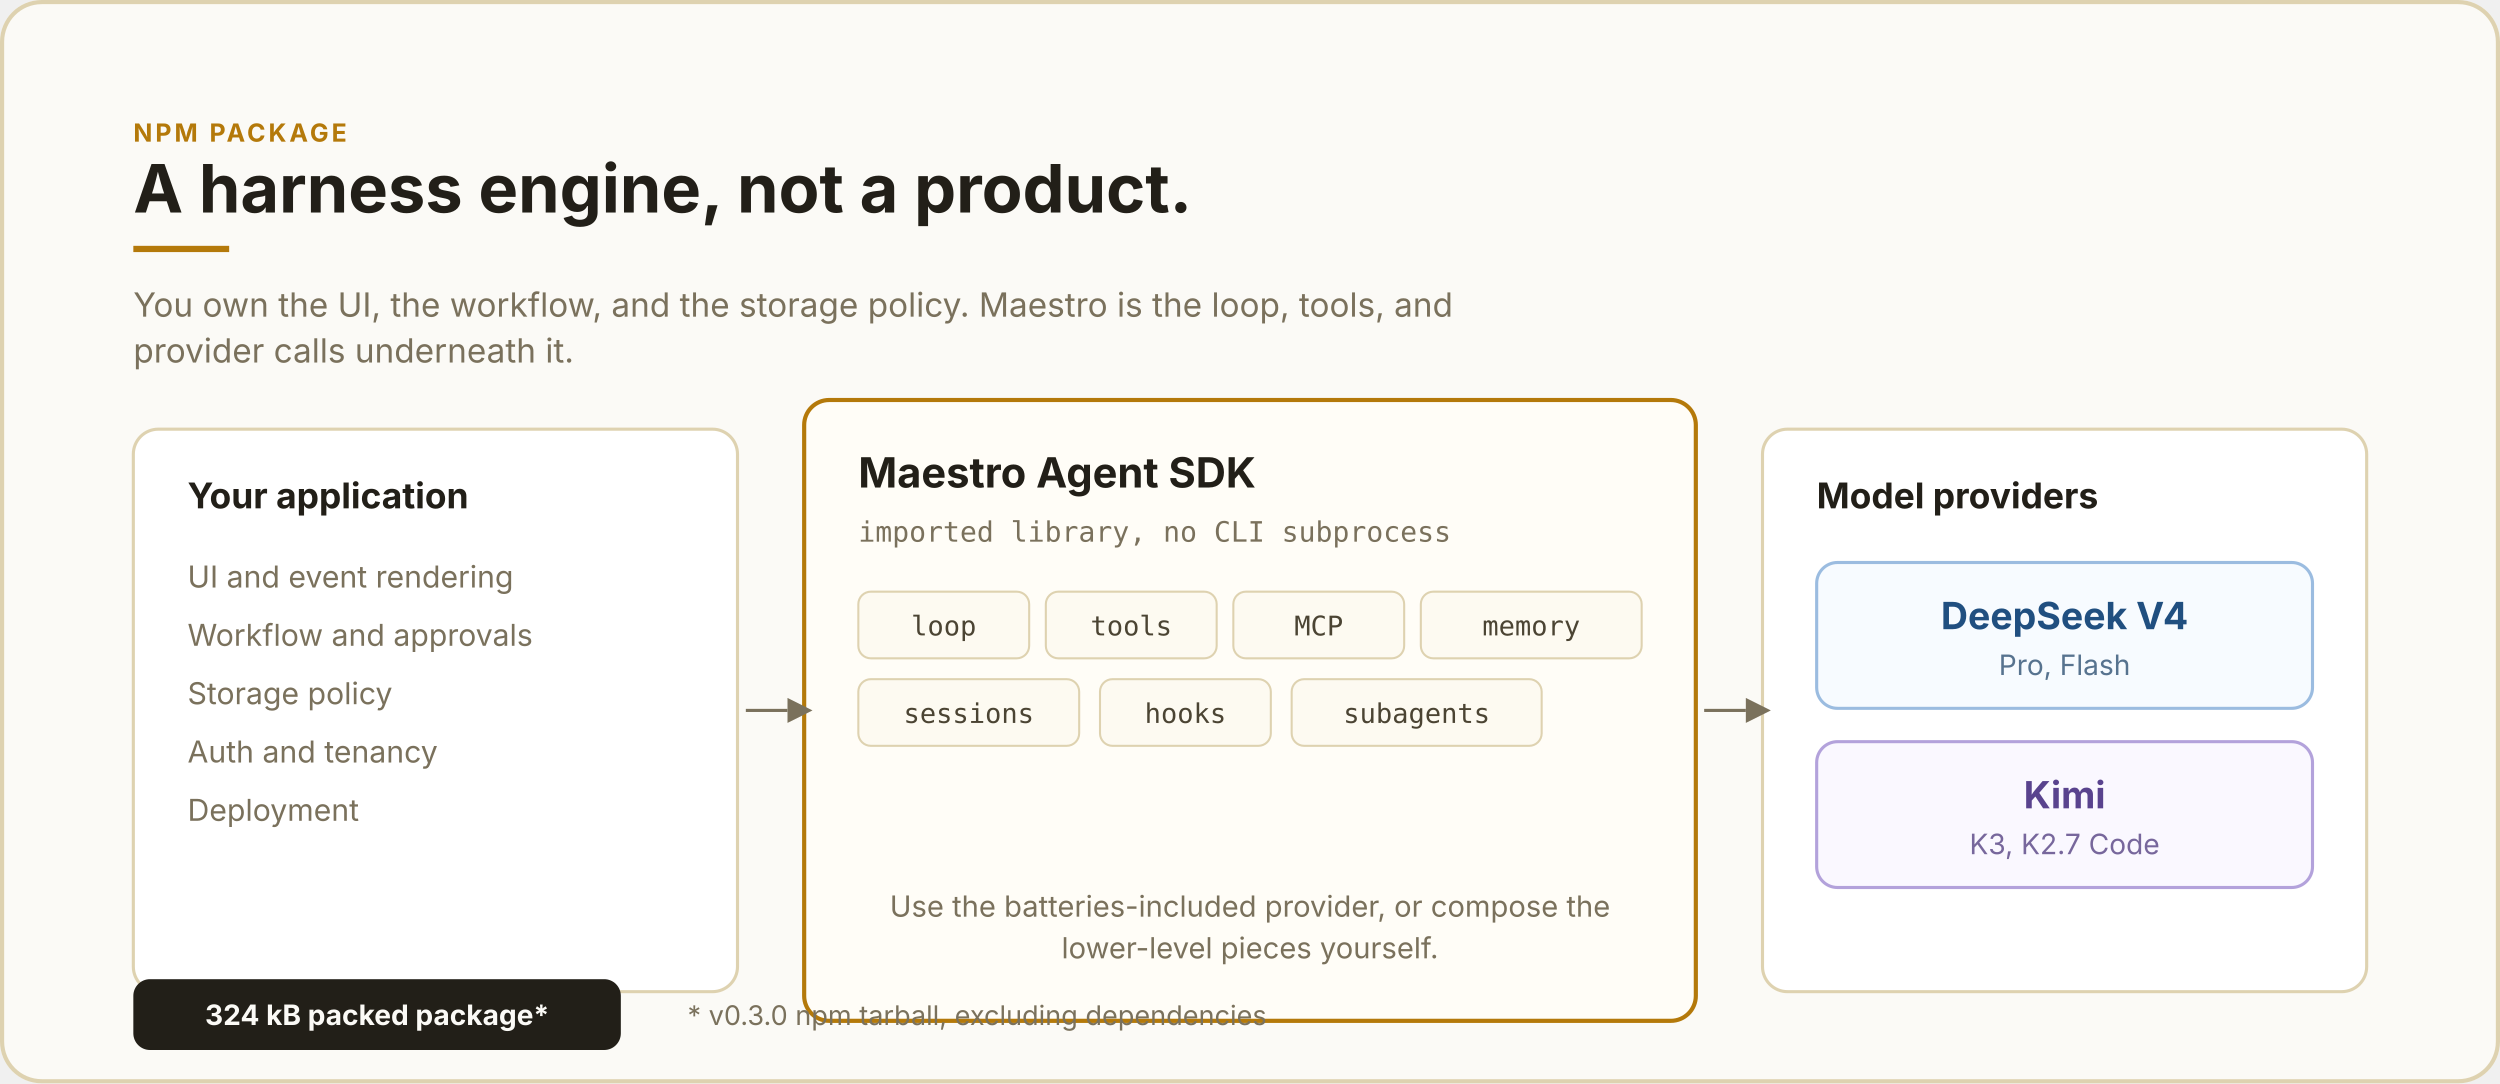
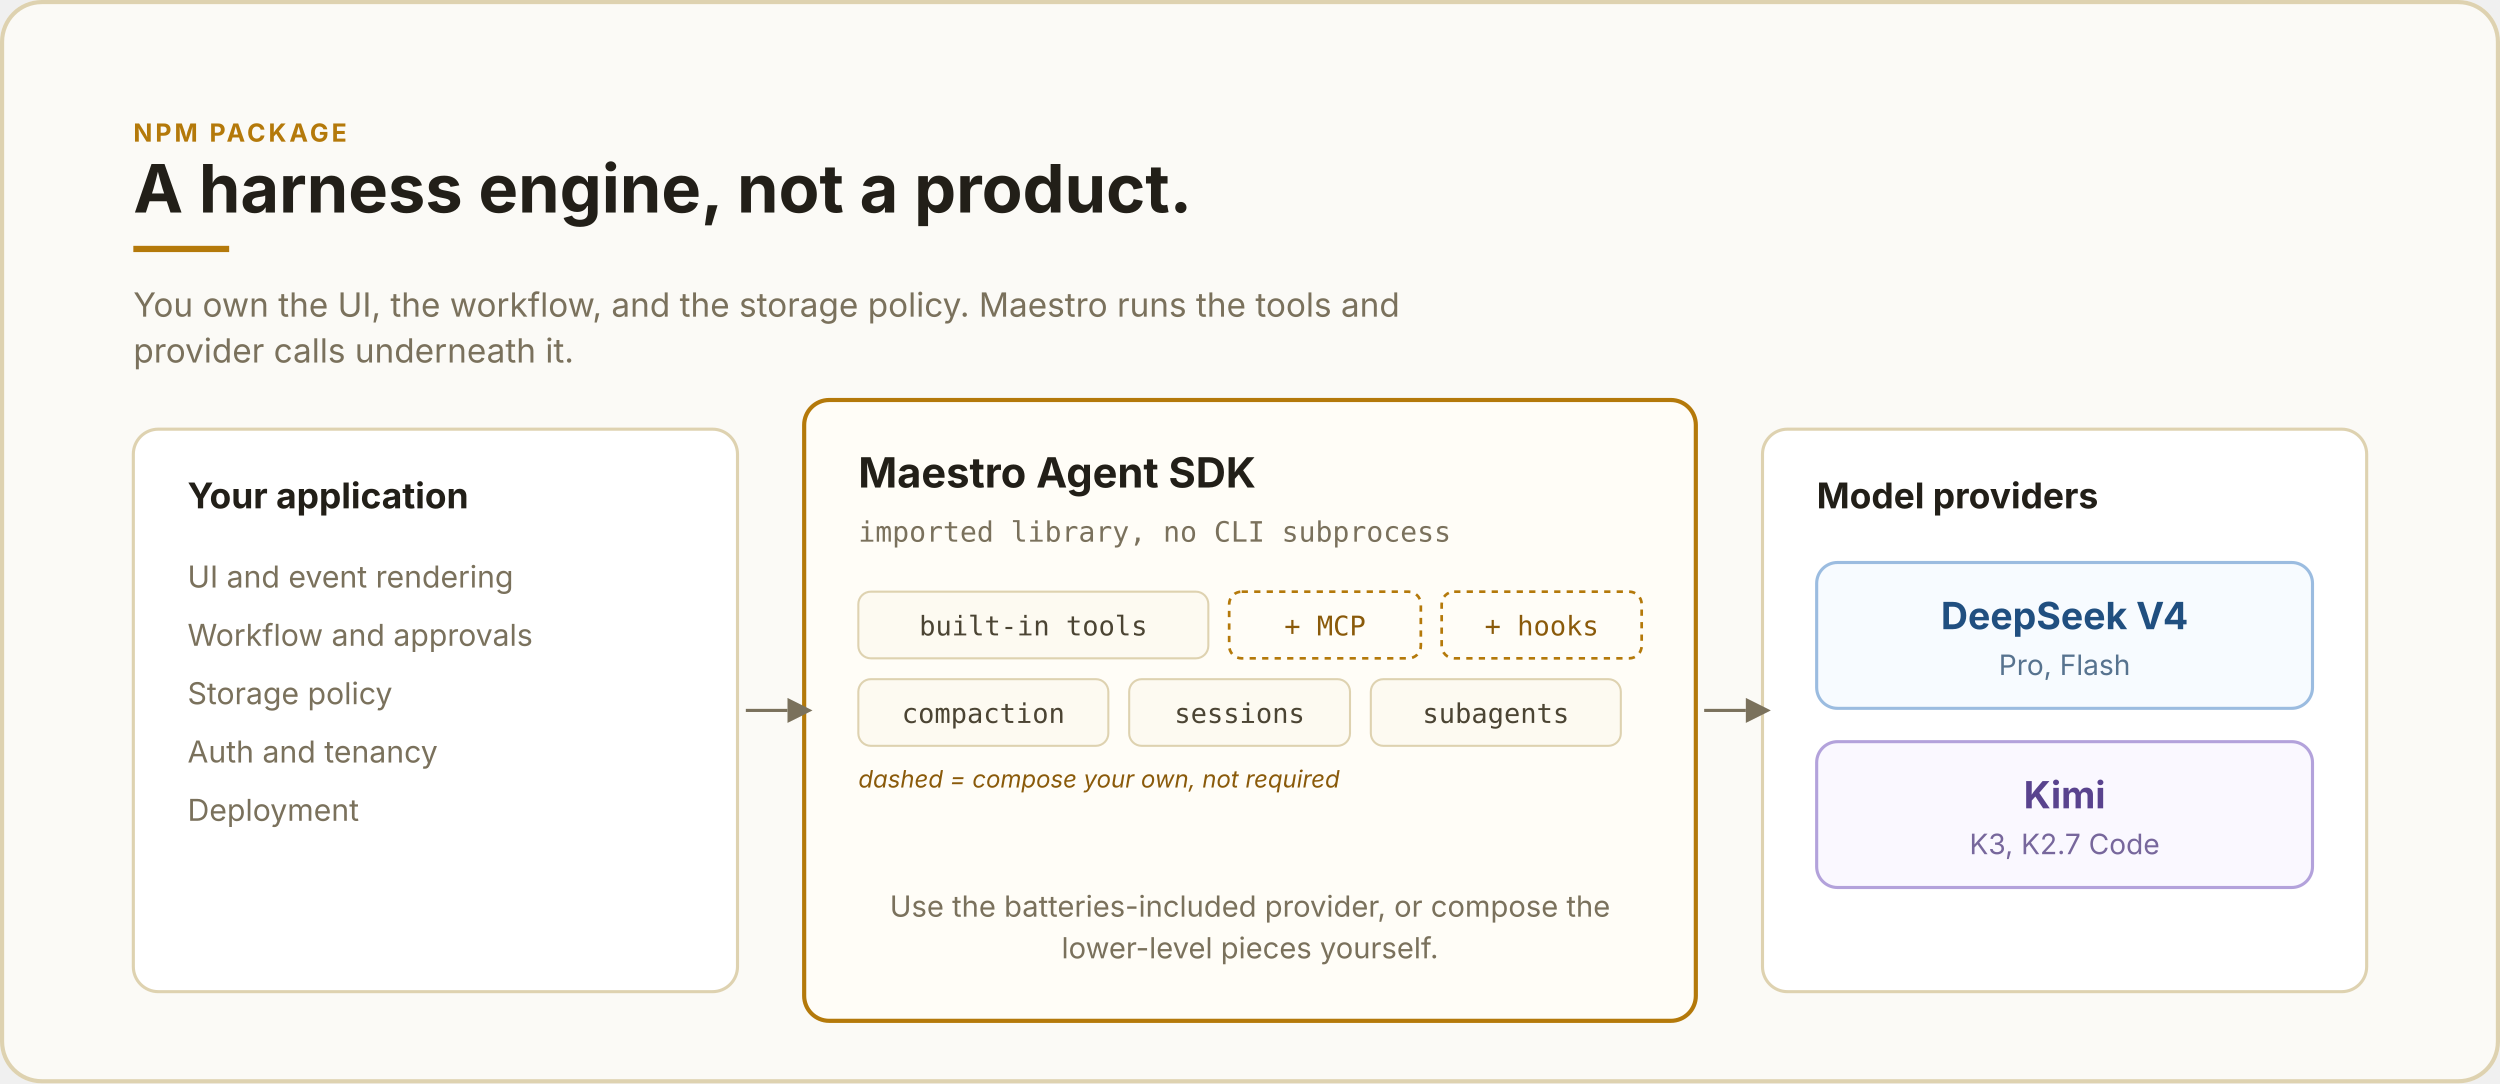
<svg xmlns="http://www.w3.org/2000/svg" width="1200" height="520" viewBox="0 0 1200 520" role="img" aria-labelledby="title desc">
  <rect width="1200" height="520" rx="20" fill="#fbfaf6" />
  <rect x="1" y="1" width="1198" height="518" rx="19" fill="none" stroke="#ded2b0" stroke-width="2" />
  <text x="64" y="68" fill="#b4790a" font-family="Inter, ui-sans-serif, system-ui, sans-serif" font-size="12" font-weight="700" letter-spacing="1.4">NPM PACKAGE</text>
  <text x="64" y="102" fill="#221f18" font-family="Inter, ui-sans-serif, system-ui, sans-serif" font-size="32" font-weight="750">A harness engine, not a product.</text>
  <rect x="64" y="118" width="46" height="3" fill="#b4790a" />
-   <text x="64" y="152" fill="#7a715c" font-family="Inter, ui-sans-serif, system-ui, sans-serif" font-size="16">You own the UI, the workflow, and the storage policy. Maestro is the loop, tools, and</text>
+   <text x="64" y="152" fill="#7a715c" font-family="Inter, ui-sans-serif, system-ui, sans-serif" font-size="16">You own the UI, the workflow, and the storage policy. Maestro runs the tools and</text>
  <text x="64" y="174" fill="#7a715c" font-family="Inter, ui-sans-serif, system-ui, sans-serif" font-size="16">provider calls underneath it.</text>
  <rect x="64" y="206" width="290" height="270" rx="12" fill="#ffffff" stroke="#ded2b0" stroke-width="1.5" />
  <text x="90" y="244" fill="#221f18" font-family="Inter, ui-sans-serif, system-ui, sans-serif" font-size="17" font-weight="700">Your application</text>
  <g fill="#7a715c" font-family="Inter, ui-sans-serif, system-ui, sans-serif" font-size="14.5">
    <text x="90" y="282">UI and event rendering</text>
    <text x="90" y="310">Workflow and approvals</text>
    <text x="90" y="338">Storage policy</text>
    <text x="90" y="366">Auth and tenancy</text>
    <text x="90" y="394">Deployment</text>
  </g>
  <rect x="386" y="192" width="428" height="298" rx="12" fill="#fffdf7" stroke="#b4790a" stroke-width="2" />
  <text x="412" y="234" fill="#221f18" font-family="Inter, ui-sans-serif, system-ui, sans-serif" font-size="20" font-weight="750">Maestro Agent SDK</text>
  <text x="412" y="260" fill="#7a715c" font-family="ui-monospace, SFMono-Regular, Menlo, monospace" font-size="13.5">imported library, no CLI subprocess</text>
-   <g font-family="ui-monospace, SFMono-Regular, Menlo, monospace" font-size="13" fill="#4b4433" text-anchor="middle">
-     <rect x="412" y="284" width="82" height="32" rx="6" fill="#fdfaf1" stroke="#ded2b0" />
-     <text x="453" y="305">loop</text>
-     <rect x="502" y="284" width="82" height="32" rx="6" fill="#fdfaf1" stroke="#ded2b0" />
-     <text x="543" y="305">tools</text>
-     <rect x="592" y="284" width="82" height="32" rx="6" fill="#fdfaf1" stroke="#ded2b0" />
-     <text x="633" y="305">MCP</text>
-     <rect x="682" y="284" width="106" height="32" rx="6" fill="#fdfaf1" stroke="#ded2b0" />
-     <text x="735" y="305">memory</text>
-     <rect x="412" y="326" width="106" height="32" rx="6" fill="#fdfaf1" stroke="#ded2b0" />
-     <text x="465" y="347">sessions</text>
-     <rect x="528" y="326" width="82" height="32" rx="6" fill="#fdfaf1" stroke="#ded2b0" />
-     <text x="569" y="347">hooks</text>
-     <rect x="620" y="326" width="120" height="32" rx="6" fill="#fdfaf1" stroke="#ded2b0" />
-     <text x="680" y="347">subagents</text>
+   <g font-family="ui-monospace, SFMono-Regular, Menlo, monospace" font-size="13" text-anchor="middle">
+     <rect x="412" y="284" width="168" height="32" rx="6" fill="#fdfaf1" stroke="#ded2b0" />
+     <text x="496" y="305" fill="#4b4433">built-in tools</text>
+     <rect x="590" y="284" width="92" height="32" rx="6" fill="none" stroke="#b4790a" stroke-width="1.3" stroke-dasharray="3,3" />
+     <text x="636" y="305" fill="#8a5a0a">+ MCP</text>
+     <rect x="692" y="284" width="96" height="32" rx="6" fill="none" stroke="#b4790a" stroke-width="1.3" stroke-dasharray="3,3" />
+     <text x="740" y="305" fill="#8a5a0a">+ hooks</text>
+     <rect x="412" y="326" width="120" height="32" rx="6" fill="#fdfaf1" stroke="#ded2b0" />
+     <text x="472" y="347" fill="#4b4433">compaction</text>
+     <rect x="542" y="326" width="106" height="32" rx="6" fill="#fdfaf1" stroke="#ded2b0" />
+     <text x="595" y="347" fill="#4b4433">sessions</text>
+     <rect x="658" y="326" width="120" height="32" rx="6" fill="#fdfaf1" stroke="#ded2b0" />
+     <text x="718" y="347" fill="#4b4433">subagents</text>
  </g>
+   <text x="412" y="378" fill="#8a5a0a" font-family="Inter, ui-sans-serif, system-ui, sans-serif" font-size="11.5" font-style="italic">dashed = compose your own, not required</text>
  <text x="600" y="440" fill="#7a715c" font-family="Inter, ui-sans-serif, system-ui, sans-serif" font-size="14" text-anchor="middle">Use the batteries-included provider, or compose the</text>
  <text x="600" y="460" fill="#7a715c" font-family="Inter, ui-sans-serif, system-ui, sans-serif" font-size="14" text-anchor="middle">lower-level pieces yourself.</text>
  <rect x="846" y="206" width="290" height="270" rx="12" fill="#ffffff" stroke="#ded2b0" stroke-width="1.5" />
  <text x="872" y="244" fill="#221f18" font-family="Inter, ui-sans-serif, system-ui, sans-serif" font-size="17" font-weight="700">Model providers</text>
  <rect x="872" y="270" width="238" height="70" rx="10" fill="#f7fbff" stroke="#9bbce0" stroke-width="1.5" />
  <text x="991" y="302" fill="#204f80" font-family="Inter, ui-sans-serif, system-ui, sans-serif" font-size="18" font-weight="700" text-anchor="middle">DeepSeek V4</text>
  <text x="991" y="324" fill="#57738f" font-family="Inter, ui-sans-serif, system-ui, sans-serif" font-size="13.5" text-anchor="middle">Pro, Flash</text>
  <rect x="872" y="356" width="238" height="70" rx="10" fill="#faf8ff" stroke="#b3a2db" stroke-width="1.5" />
  <text x="991" y="388" fill="#59438e" font-family="Inter, ui-sans-serif, system-ui, sans-serif" font-size="18" font-weight="700" text-anchor="middle">Kimi</text>
  <text x="991" y="410" fill="#77679c" font-family="Inter, ui-sans-serif, system-ui, sans-serif" font-size="13.5" text-anchor="middle">K3, K2.7 Code</text>
  <path d="M 358 341 L 378 341" fill="none" stroke="#7a715c" stroke-width="1.5" />
  <path d="M 378 335 L 390 341 L 378 347 Z" fill="#7a715c" />
  <path d="M 818 341 L 838 341" fill="none" stroke="#7a715c" stroke-width="1.5" />
  <path d="M 838 335 L 850 341 L 838 347 Z" fill="#7a715c" />
-   <rect x="64" y="470" width="234" height="34" rx="8" fill="#221f18" />
-   <text x="181" y="492" fill="#fbfaf6" font-family="Inter, ui-sans-serif, system-ui, sans-serif" font-size="13.5" font-weight="650" text-anchor="middle">324 kB packed package*</text>
-   <text x="330" y="492" fill="#7a715c" font-family="Inter, ui-sans-serif, system-ui, sans-serif" font-size="13">* v0.3.0 npm tarball, excluding dependencies</text>
</svg>
